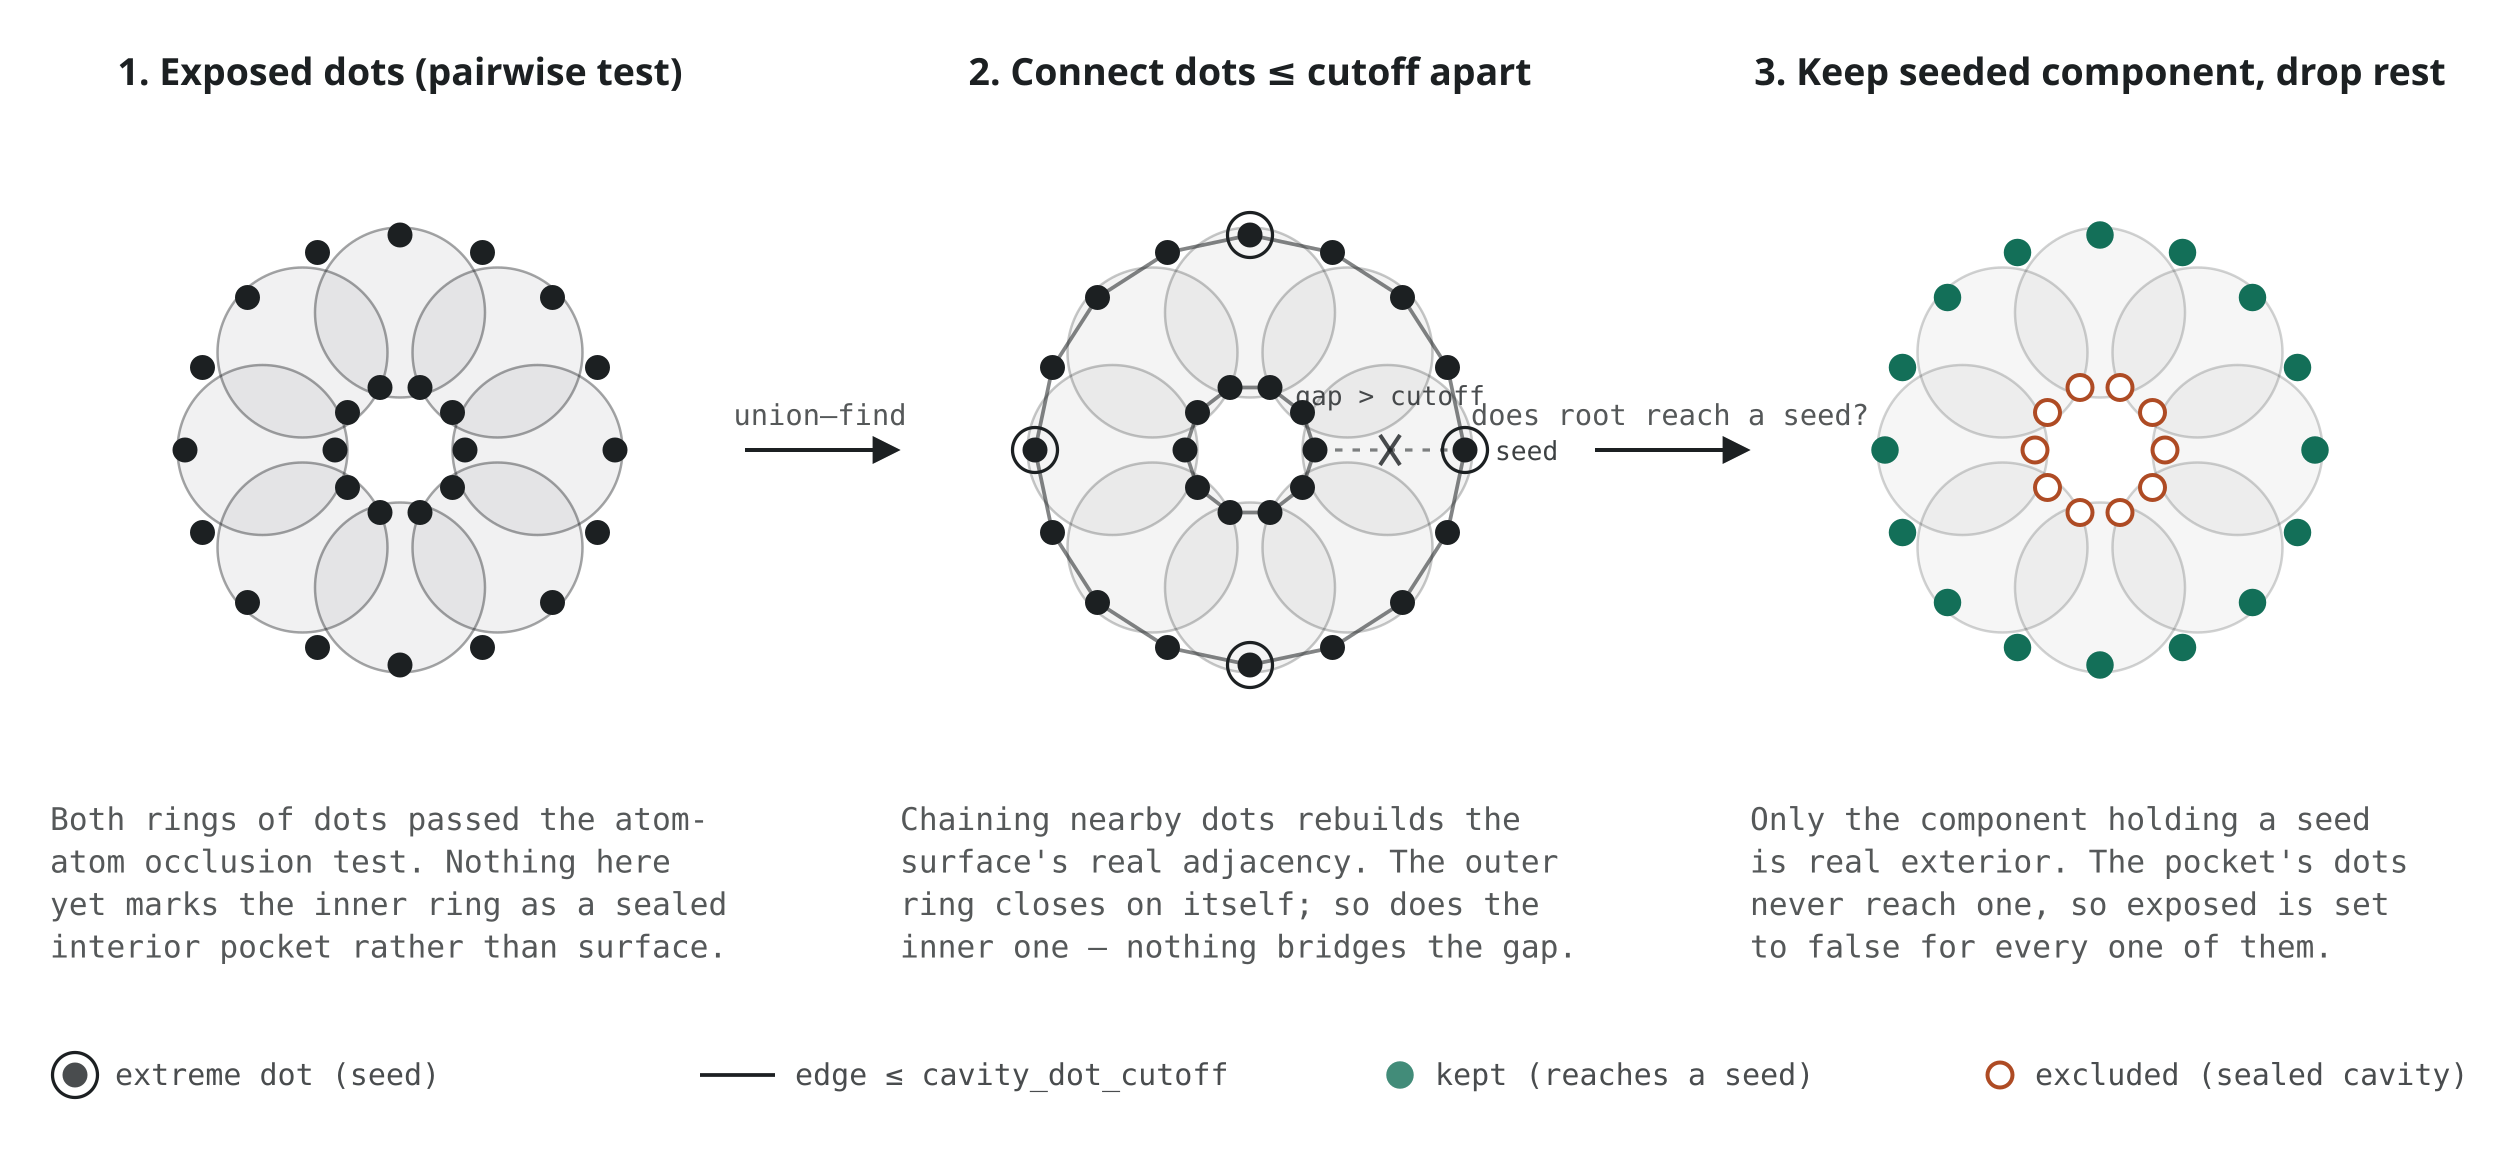
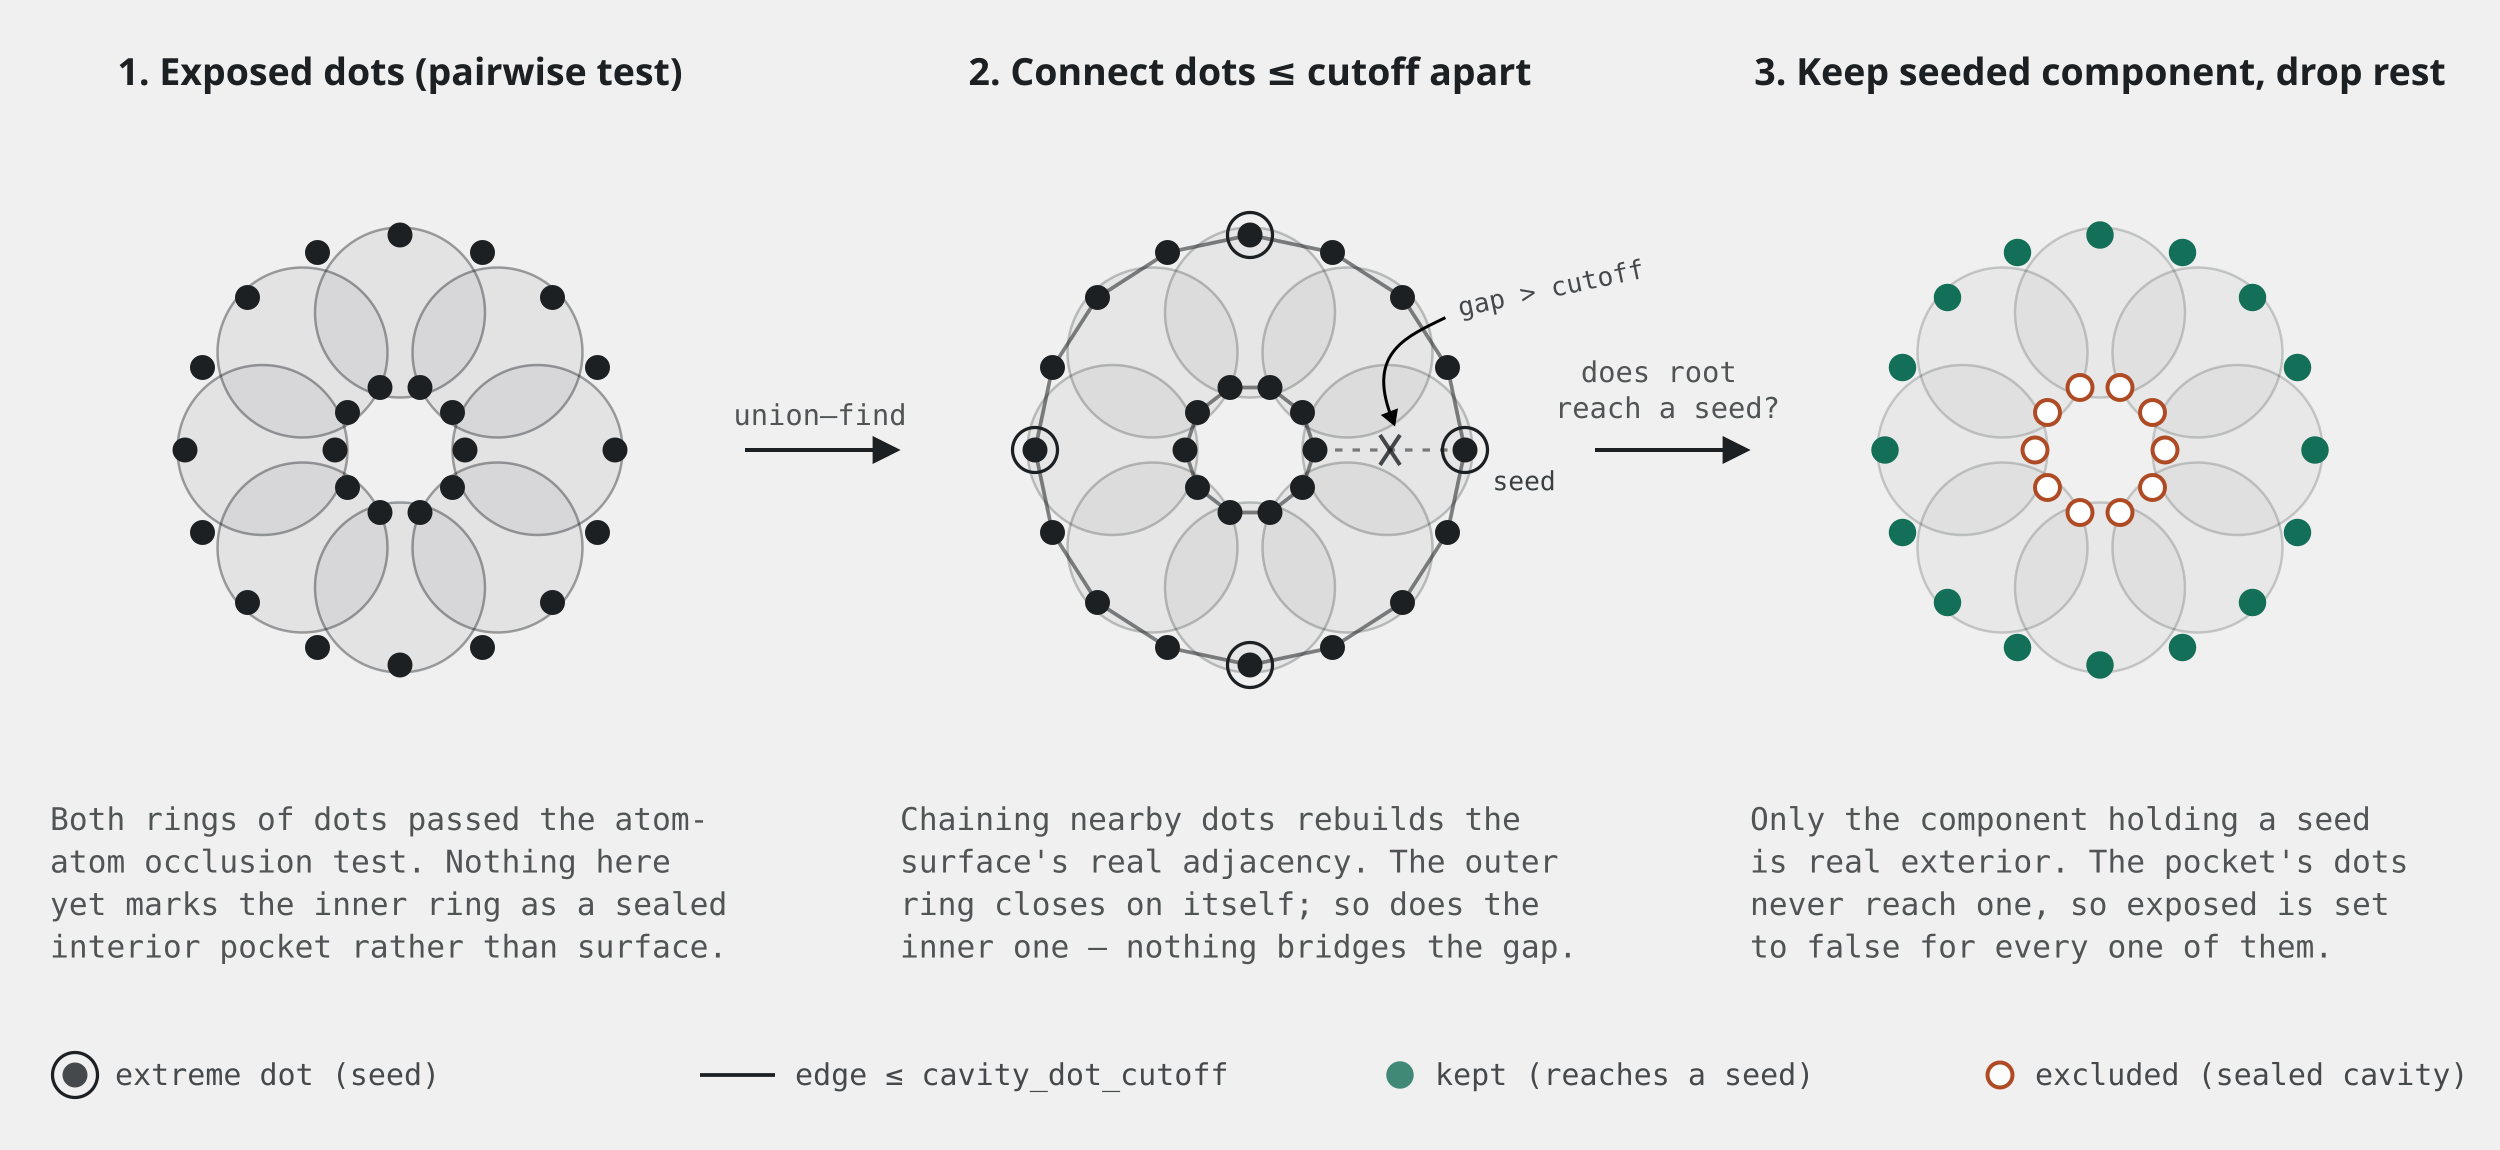
- <svg xmlns="http://www.w3.org/2000/svg" viewBox="0 0 1000 460" role="img" aria-label="Three-panel diagram: a ring of atoms with a sealed central cavity has exposed dots on both its outer surface and its inner cavity wall; connecting dots within a cutoff distance forms two disconnected rings, since the gap between them is wider than the cutoff; only the ring reachable from a seeded extreme dot is kept, the other is cleared.">
-   <defs>
+ <svg xmlns="http://www.w3.org/2000/svg" viewBox="0 0 1000 460" role="img" aria-label="Three-panel diagram: a ring of atoms with a sealed central cavity has exposed dots on both its outer surface and its inner cavity wall; connecting dots within a cutoff distance forms two disconnected rings, since the gap between them is wider than the cutoff; only the ring reachable from a seeded extreme dot is kept, the other is cleared." version="1.1" id="svg377">
+   <defs id="defs5">
+     <marker style="overflow:visible" id="TriangleStart" refX="0" refY="0" orient="auto-start-reverse" markerWidth="5.324" markerHeight="6.155" viewBox="0 0 5.324 6.155" preserveAspectRatio="xMidYMid">
+       <path transform="scale(0.5)" style="fill:context-stroke;fill-rule:evenodd;stroke:context-stroke;stroke-width:1pt" d="M 5.77,0 -2.88,5 V -5 Z" id="path135" />
+     </marker>
    <marker id="cavex-arrow" viewBox="0 0 10 10" refX="8" refY="5" markerWidth="7" markerHeight="7" orient="auto-start-reverse">
-       <path d="M0,0 L10,5 L0,10 z" fill="#1C2022" />
+       <path d="M0,0 L10,5 L0,10 z" fill="#1C2022" id="path2" />
    </marker>
  </defs>
-   <rect x="0" y="0" width="1000" height="460" fill="#ffffff" />
-   <text x="160" y="34" text-anchor="middle" font-family="sans-serif" font-weight="700" font-size="15" fill="#1C2022">1. Exposed dots (pairwise test)</text>
-   <g transform="translate(30,50)" fill="none">
-     <g stroke="#1C2022" stroke-opacity="0.4" fill="#1C2022" fill-opacity="0.06">
-       <circle cx="185" cy="130" r="34" />
-       <circle cx="169" cy="169" r="34" />
-       <circle cx="130" cy="185" r="34" />
-       <circle cx="91" cy="169" r="34" />
-       <circle cx="75" cy="130" r="34" />
-       <circle cx="91" cy="91" r="34" />
-       <circle cx="130" cy="75" r="34" />
-       <circle cx="169" cy="91" r="34" />
-     </g>
-     <g fill="#1C2022">
-       <circle cx="216" cy="130" r="5" />
-       <circle cx="209" cy="163" r="5" />
-       <circle cx="191" cy="191" r="5" />
-       <circle cx="163" cy="209" r="5" />
-       <circle cx="130" cy="216" r="5" />
-       <circle cx="97" cy="209" r="5" />
-       <circle cx="69" cy="191" r="5" />
-       <circle cx="51" cy="163" r="5" />
-       <circle cx="44" cy="130" r="5" />
-       <circle cx="51" cy="97" r="5" />
-       <circle cx="69" cy="69" r="5" />
-       <circle cx="97" cy="51" r="5" />
-       <circle cx="130" cy="44" r="5" />
-       <circle cx="163" cy="51" r="5" />
-       <circle cx="191" cy="69" r="5" />
-       <circle cx="209" cy="97" r="5" />
-       <circle cx="156" cy="130" r="5" />
-       <circle cx="151" cy="145" r="5" />
-       <circle cx="138" cy="155" r="5" />
-       <circle cx="122" cy="155" r="5" />
-       <circle cx="109" cy="145" r="5" />
-       <circle cx="104" cy="130" r="5" />
-       <circle cx="109" cy="115" r="5" />
-       <circle cx="122" cy="105" r="5" />
-       <circle cx="138" cy="105" r="5" />
-       <circle cx="151" cy="115" r="5" />
-     </g>
-   </g>
-   <text font-family="monospace" font-size="12.5" fill="#1C2022" fill-opacity="0.75">
-     <tspan x="20" y="332">Both rings of dots passed the atom-</tspan>
-     <tspan x="20" y="349">atom occlusion test. Nothing here</tspan>
-     <tspan x="20" y="366">yet marks the inner ring as a sealed</tspan>
-     <tspan x="20" y="383">interior pocket rather than surface.</tspan>
-   </text>
-   <line x1="298" y1="180" x2="358" y2="180" stroke="#1C2022" stroke-width="1.6" marker-end="url(#cavex-arrow)" />
-   <text x="328" y="170" text-anchor="middle" font-family="monospace" font-size="11.5" fill="#1C2022" fill-opacity="0.75">union–find</text>
-   <text x="500" y="34" text-anchor="middle" font-family="sans-serif" font-weight="700" font-size="15" fill="#1C2022">2. Connect dots ≤ cutoff apart</text>
-   <g transform="translate(370,50)" fill="none">
-     <g stroke="#1C2022" stroke-opacity="0.25" fill="#1C2022" fill-opacity="0.05">
-       <circle cx="185" cy="130" r="34" />
-       <circle cx="169" cy="169" r="34" />
-       <circle cx="130" cy="185" r="34" />
-       <circle cx="91" cy="169" r="34" />
-       <circle cx="75" cy="130" r="34" />
-       <circle cx="91" cy="91" r="34" />
-       <circle cx="130" cy="75" r="34" />
-       <circle cx="169" cy="91" r="34" />
-     </g>
-     <g stroke="#1C2022" stroke-opacity="0.55" stroke-width="1.5">
-       <line x1="216" y1="130" x2="209" y2="163" />
-       <line x1="209" y1="163" x2="191" y2="191" />
-       <line x1="191" y1="191" x2="163" y2="209" />
-       <line x1="163" y1="209" x2="130" y2="216" />
-       <line x1="130" y1="216" x2="97" y2="209" />
-       <line x1="97" y1="209" x2="69" y2="191" />
-       <line x1="69" y1="191" x2="51" y2="163" />
-       <line x1="51" y1="163" x2="44" y2="130" />
-       <line x1="44" y1="130" x2="51" y2="97" />
-       <line x1="51" y1="97" x2="69" y2="69" />
-       <line x1="69" y1="69" x2="97" y2="51" />
-       <line x1="97" y1="51" x2="130" y2="44" />
-       <line x1="130" y1="44" x2="163" y2="51" />
-       <line x1="163" y1="51" x2="191" y2="69" />
-       <line x1="191" y1="69" x2="209" y2="97" />
-       <line x1="209" y1="97" x2="216" y2="130" />
-     </g>
-     <g stroke="#1C2022" stroke-opacity="0.55" stroke-width="1.5">
-       <line x1="156" y1="130" x2="151" y2="145" />
-       <line x1="151" y1="145" x2="138" y2="155" />
-       <line x1="138" y1="155" x2="122" y2="155" />
-       <line x1="122" y1="155" x2="109" y2="145" />
-       <line x1="109" y1="145" x2="104" y2="130" />
-       <line x1="104" y1="130" x2="109" y2="115" />
-       <line x1="109" y1="115" x2="122" y2="105" />
-       <line x1="122" y1="105" x2="138" y2="105" />
-       <line x1="138" y1="105" x2="151" y2="115" />
-       <line x1="151" y1="115" x2="156" y2="130" />
-     </g>
-     <line x1="216" y1="130" x2="156" y2="130" stroke="#1C2022" stroke-opacity="0.55" stroke-width="1.3" stroke-dasharray="3 4" />
-     <g stroke="#1C2022" stroke-opacity="0.8" stroke-width="1.6">
-       <line x1="182" y1="124" x2="190" y2="136" />
-       <line x1="190" y1="124" x2="182" y2="136" />
-     </g>
-     <text x="186" y="112" text-anchor="middle" font-family="monospace" font-size="10.5" fill="#1C2022" fill-opacity="0.8">gap &gt; cutoff</text>
-     <g fill="#1C2022">
-       <circle cx="209" cy="163" r="5" />
-       <circle cx="191" cy="191" r="5" />
-       <circle cx="163" cy="209" r="5" />
-       <circle cx="97" cy="209" r="5" />
-       <circle cx="69" cy="191" r="5" />
-       <circle cx="51" cy="163" r="5" />
-       <circle cx="51" cy="97" r="5" />
-       <circle cx="69" cy="69" r="5" />
-       <circle cx="97" cy="51" r="5" />
-       <circle cx="163" cy="51" r="5" />
-       <circle cx="191" cy="69" r="5" />
-       <circle cx="209" cy="97" r="5" />
-       <circle cx="156" cy="130" r="5" />
-       <circle cx="151" cy="145" r="5" />
-       <circle cx="138" cy="155" r="5" />
-       <circle cx="122" cy="155" r="5" />
-       <circle cx="109" cy="145" r="5" />
-       <circle cx="104" cy="130" r="5" />
-       <circle cx="109" cy="115" r="5" />
-       <circle cx="122" cy="105" r="5" />
-       <circle cx="138" cy="105" r="5" />
-       <circle cx="151" cy="115" r="5" />
-     </g>
-     <g fill="#1C2022">
-       <circle cx="216" cy="130" r="5" />
-       <circle cx="130" cy="216" r="5" />
-       <circle cx="44" cy="130" r="5" />
-       <circle cx="130" cy="44" r="5" />
-     </g>
-     <g fill="none" stroke="#1C2022" stroke-width="1.3">
-       <circle cx="216" cy="130" r="9" />
-       <circle cx="130" cy="216" r="9" />
-       <circle cx="44" cy="130" r="9" />
-       <circle cx="130" cy="44" r="9" />
-     </g>
-     <text x="228" y="134" font-family="monospace" font-size="10.5" fill="#1C2022" fill-opacity="0.85">seed</text>
-   </g>
-   <text font-family="monospace" font-size="12.5" fill="#1C2022" fill-opacity="0.75">
-     <tspan x="360" y="332">Chaining nearby dots rebuilds the</tspan>
-     <tspan x="360" y="349">surface's real adjacency. The outer</tspan>
-     <tspan x="360" y="366">ring closes on itself; so does the</tspan>
-     <tspan x="360" y="383">inner one — nothing bridges the gap.</tspan>
-   </text>
-   <line x1="638" y1="180" x2="698" y2="180" stroke="#1C2022" stroke-width="1.6" marker-end="url(#cavex-arrow)" />
-   <text x="668" y="170" text-anchor="middle" font-family="monospace" font-size="11.5" fill="#1C2022" fill-opacity="0.75">does root reach a seed?</text>
-   <text x="840" y="34" text-anchor="middle" font-family="sans-serif" font-weight="700" font-size="15" fill="#1C2022">3. Keep seeded component, drop rest</text>
-   <g transform="translate(710,50)" fill="none">
-     <g stroke="#1C2022" stroke-opacity="0.2" fill="#1C2022" fill-opacity="0.04">
-       <circle cx="185" cy="130" r="34" />
-       <circle cx="169" cy="169" r="34" />
-       <circle cx="130" cy="185" r="34" />
-       <circle cx="91" cy="169" r="34" />
-       <circle cx="75" cy="130" r="34" />
-       <circle cx="91" cy="91" r="34" />
-       <circle cx="130" cy="75" r="34" />
-       <circle cx="169" cy="91" r="34" />
-     </g>
-     <g fill="#136F58">
-       <circle cx="216" cy="130" r="5.5" />
-       <circle cx="209" cy="163" r="5.5" />
-       <circle cx="191" cy="191" r="5.5" />
-       <circle cx="163" cy="209" r="5.5" />
-       <circle cx="130" cy="216" r="5.5" />
-       <circle cx="97" cy="209" r="5.5" />
-       <circle cx="69" cy="191" r="5.5" />
-       <circle cx="51" cy="163" r="5.5" />
-       <circle cx="44" cy="130" r="5.5" />
-       <circle cx="51" cy="97" r="5.5" />
-       <circle cx="69" cy="69" r="5.5" />
-       <circle cx="97" cy="51" r="5.5" />
-       <circle cx="130" cy="44" r="5.5" />
-       <circle cx="163" cy="51" r="5.5" />
-       <circle cx="191" cy="69" r="5.5" />
-       <circle cx="209" cy="97" r="5.5" />
-     </g>
-     <g stroke="#AE4B24" stroke-width="1.6" fill="#ffffff">
-       <circle cx="156" cy="130" r="5" />
-       <circle cx="151" cy="145" r="5" />
-       <circle cx="138" cy="155" r="5" />
-       <circle cx="122" cy="155" r="5" />
-       <circle cx="109" cy="145" r="5" />
-       <circle cx="104" cy="130" r="5" />
-       <circle cx="109" cy="115" r="5" />
-       <circle cx="122" cy="105" r="5" />
-       <circle cx="138" cy="105" r="5" />
-       <circle cx="151" cy="115" r="5" />
-     </g>
-   </g>
-   <text font-family="monospace" font-size="12.5" fill="#1C2022" fill-opacity="0.75">
-     <tspan x="700" y="332">Only the component holding a seed</tspan>
-     <tspan x="700" y="349">is real exterior. The pocket's dots</tspan>
-     <tspan x="700" y="366">never reach one, so exposed is set</tspan>
-     <tspan x="700" y="383">to false for every one of them.</tspan>
-   </text>
-   <g font-family="monospace" font-size="12" fill="#1C2022" fill-opacity="0.8">
-     <circle cx="30" cy="430" r="5" fill="#1C2022" />
-     <circle cx="30" cy="430" r="9" fill="none" stroke="#1C2022" stroke-width="1.3" />
-     <text x="46" y="434">extreme dot (seed)</text>
-     <line x1="280" y1="430" x2="310" y2="430" stroke="#1C2022" stroke-width="1.5" />
-     <text x="318" y="434">edge ≤ cavity_dot_cutoff</text>
-     <circle cx="560" cy="430" r="5.5" fill="#136F58" />
-     <text x="574" y="434">kept (reaches a seed)</text>
-     <circle cx="800" cy="430" r="5" stroke="#AE4B24" stroke-width="1.6" fill="#ffffff" />
-     <text x="814" y="434">excluded (sealed cavity)</text>
-   </g>
+   <text x="160" y="34" text-anchor="middle" font-family="sans-serif" font-weight="700" font-size="15" fill="#1C2022" id="text9">1. Exposed dots (pairwise test)</text>
+   <g transform="translate(30,50)" fill="none" id="g83">
+     <g stroke="#1C2022" stroke-opacity="0.4" fill="#1C2022" fill-opacity="0.06" id="g27">
+       <circle cx="185" cy="130" r="34" id="circle11" />
+       <circle cx="169" cy="169" r="34" id="circle13" />
+       <circle cx="130" cy="185" r="34" id="circle15" />
+       <circle cx="91" cy="169" r="34" id="circle17" />
+       <circle cx="75" cy="130" r="34" id="circle19" />
+       <circle cx="91" cy="91" r="34" id="circle21" />
+       <circle cx="130" cy="75" r="34" id="circle23" />
+       <circle cx="169" cy="91" r="34" id="circle25" />
+     </g>
+     <g fill="#1C2022" id="g81">
+       <circle cx="216" cy="130" r="5" id="circle29" />
+       <circle cx="209" cy="163" r="5" id="circle31" />
+       <circle cx="191" cy="191" r="5" id="circle33" />
+       <circle cx="163" cy="209" r="5" id="circle35" />
+       <circle cx="130" cy="216" r="5" id="circle37" />
+       <circle cx="97" cy="209" r="5" id="circle39" />
+       <circle cx="69" cy="191" r="5" id="circle41" />
+       <circle cx="51" cy="163" r="5" id="circle43" />
+       <circle cx="44" cy="130" r="5" id="circle45" />
+       <circle cx="51" cy="97" r="5" id="circle47" />
+       <circle cx="69" cy="69" r="5" id="circle49" />
+       <circle cx="97" cy="51" r="5" id="circle51" />
+       <circle cx="130" cy="44" r="5" id="circle53" />
+       <circle cx="163" cy="51" r="5" id="circle55" />
+       <circle cx="191" cy="69" r="5" id="circle57" />
+       <circle cx="209" cy="97" r="5" id="circle59" />
+       <circle cx="156" cy="130" r="5" id="circle61" />
+       <circle cx="151" cy="145" r="5" id="circle63" />
+       <circle cx="138" cy="155" r="5" id="circle65" />
+       <circle cx="122" cy="155" r="5" id="circle67" />
+       <circle cx="109" cy="145" r="5" id="circle69" />
+       <circle cx="104" cy="130" r="5" id="circle71" />
+       <circle cx="109" cy="115" r="5" id="circle73" />
+       <circle cx="122" cy="105" r="5" id="circle75" />
+       <circle cx="138" cy="105" r="5" id="circle77" />
+       <circle cx="151" cy="115" r="5" id="circle79" />
+     </g>
+   </g>
+   <text font-family="monospace" font-size="12.5" fill="#1C2022" fill-opacity="0.75" id="text93">
+     <tspan x="20" y="332" id="tspan85">Both rings of dots passed the atom-</tspan>
+     <tspan x="20" y="349" id="tspan87">atom occlusion test. Nothing here</tspan>
+     <tspan x="20" y="366" id="tspan89">yet marks the inner ring as a sealed</tspan>
+     <tspan x="20" y="383" id="tspan91">interior pocket rather than surface.</tspan>
+   </text>
+   <line x1="298" y1="180" x2="358" y2="180" stroke="#1C2022" stroke-width="1.6" marker-end="url(#cavex-arrow)" id="line95" />
+   <text x="328" y="170" text-anchor="middle" font-family="monospace" font-size="11.5" fill="#1C2022" fill-opacity="0.75" id="text97">union–find</text>
+   <text x="500" y="34" text-anchor="middle" font-family="sans-serif" font-weight="700" font-size="15" fill="#1C2022" id="text99">2. Connect dots ≤ cutoff apart</text>
+   <g stroke="#1c2022" stroke-opacity="0.25" fill="#1c2022" fill-opacity="0.05" id="g117" transform="translate(370,50)">
+     <circle cx="185" cy="130" r="34" id="circle101" />
+     <circle cx="169" cy="169" r="34" id="circle103" />
+     <circle cx="130" cy="185" r="34" id="circle105" />
+     <circle cx="91" cy="169" r="34" id="circle107" />
+     <circle cx="75" cy="130" r="34" id="circle109" />
+     <circle cx="91" cy="91" r="34" id="circle111" />
+     <circle cx="130" cy="75" r="34" id="circle113" />
+     <circle cx="169" cy="91" r="34" id="circle115" />
+   </g>
+   <g stroke="#1c2022" stroke-opacity="0.55" stroke-width="1.5" id="g151" transform="translate(370,50)" style="fill:none">
+     <line x1="216" y1="130" x2="209" y2="163" id="line119" />
+     <line x1="209" y1="163" x2="191" y2="191" id="line121" />
+     <line x1="191" y1="191" x2="163" y2="209" id="line123" />
+     <line x1="163" y1="209" x2="130" y2="216" id="line125" />
+     <line x1="130" y1="216" x2="97" y2="209" id="line127" />
+     <line x1="97" y1="209" x2="69" y2="191" id="line129" />
+     <line x1="69" y1="191" x2="51" y2="163" id="line131" />
+     <line x1="51" y1="163" x2="44" y2="130" id="line133" />
+     <line x1="44" y1="130" x2="51" y2="97" id="line135" />
+     <line x1="51" y1="97" x2="69" y2="69" id="line137" />
+     <line x1="69" y1="69" x2="97" y2="51" id="line139" />
+     <line x1="97" y1="51" x2="130" y2="44" id="line141" />
+     <line x1="130" y1="44" x2="163" y2="51" id="line143" />
+     <line x1="163" y1="51" x2="191" y2="69" id="line145" />
+     <line x1="191" y1="69" x2="209" y2="97" id="line147" />
+     <line x1="209" y1="97" x2="216" y2="130" id="line149" />
+   </g>
+   <g stroke="#1c2022" stroke-opacity="0.55" stroke-width="1.5" id="g173" transform="translate(370,50)" style="fill:none">
+     <line x1="156" y1="130" x2="151" y2="145" id="line153" />
+     <line x1="151" y1="145" x2="138" y2="155" id="line155" />
+     <line x1="138" y1="155" x2="122" y2="155" id="line157" />
+     <line x1="122" y1="155" x2="109" y2="145" id="line159" />
+     <line x1="109" y1="145" x2="104" y2="130" id="line161" />
+     <line x1="104" y1="130" x2="109" y2="115" id="line163" />
+     <line x1="109" y1="115" x2="122" y2="105" id="line165" />
+     <line x1="122" y1="105" x2="138" y2="105" id="line167" />
+     <line x1="138" y1="105" x2="151" y2="115" id="line169" />
+     <line x1="151" y1="115" x2="156" y2="130" id="line171" />
+   </g>
+   <line x1="586" y1="180" x2="526" y2="180" stroke="#1c2022" stroke-opacity="0.55" stroke-width="1.3" stroke-dasharray="3, 4" id="line175" style="fill:none" />
+   <g stroke="#1c2022" stroke-opacity="0.8" stroke-width="1.6" id="g181" transform="translate(370,50)" style="fill:none">
+     <line x1="182" y1="124" x2="190" y2="136" id="line177" />
+     <line x1="190" y1="124" x2="182" y2="136" id="line179" />
+   </g>
+   <text x="583.283" y="244.303" text-anchor="middle" font-family="monospace" font-size="10.5px" fill="#1c2022" fill-opacity="0.8" id="text183" transform="rotate(-11.89811)">gap &gt; cutoff</text>
+   <g fill="#1c2022" id="g229" transform="translate(370,50)">
+     <circle cx="209" cy="163" r="5" id="circle185" />
+     <circle cx="191" cy="191" r="5" id="circle187" />
+     <circle cx="163" cy="209" r="5" id="circle189" />
+     <circle cx="97" cy="209" r="5" id="circle191" />
+     <circle cx="69" cy="191" r="5" id="circle193" />
+     <circle cx="51" cy="163" r="5" id="circle195" />
+     <circle cx="51" cy="97" r="5" id="circle197" />
+     <circle cx="69" cy="69" r="5" id="circle199" />
+     <circle cx="97" cy="51" r="5" id="circle201" />
+     <circle cx="163" cy="51" r="5" id="circle203" />
+     <circle cx="191" cy="69" r="5" id="circle205" />
+     <circle cx="209" cy="97" r="5" id="circle207" />
+     <circle cx="156" cy="130" r="5" id="circle209" />
+     <circle cx="151" cy="145" r="5" id="circle211" />
+     <circle cx="138" cy="155" r="5" id="circle213" />
+     <circle cx="122" cy="155" r="5" id="circle215" />
+     <circle cx="109" cy="145" r="5" id="circle217" />
+     <circle cx="104" cy="130" r="5" id="circle219" />
+     <circle cx="109" cy="115" r="5" id="circle221" />
+     <circle cx="122" cy="105" r="5" id="circle223" />
+     <circle cx="138" cy="105" r="5" id="circle225" />
+     <circle cx="151" cy="115" r="5" id="circle227" />
+   </g>
+   <g fill="#1c2022" id="g239" transform="translate(370,50)">
+     <circle cx="216" cy="130" r="5" id="circle231" />
+     <circle cx="130" cy="216" r="5" id="circle233" />
+     <circle cx="44" cy="130" r="5" id="circle235" />
+     <circle cx="130" cy="44" r="5" id="circle237" />
+   </g>
+   <g fill="none" stroke="#1c2022" stroke-width="1.3" id="g249" transform="translate(370,50)">
+     <circle cx="216" cy="130" r="9" id="circle241" />
+     <circle cx="130" cy="216" r="9" id="circle243" />
+     <circle cx="44" cy="130" r="9" id="circle245" />
+     <circle cx="130" cy="44" r="9" id="circle247" />
+   </g>
+   <text x="596.99" y="196.069" font-family="monospace" font-size="10.5px" fill="#1c2022" fill-opacity="0.85" id="text251">seed</text>
+   <text font-family="monospace" font-size="12.5" fill="#1C2022" fill-opacity="0.75" id="text263">
+     <tspan x="360" y="332" id="tspan255">Chaining nearby dots rebuilds the</tspan>
+     <tspan x="360" y="349" id="tspan257">surface's real adjacency. The outer</tspan>
+     <tspan x="360" y="366" id="tspan259">ring closes on itself; so does the</tspan>
+     <tspan x="360" y="383" id="tspan261">inner one — nothing bridges the gap.</tspan>
+   </text>
+   <line x1="638" y1="180" x2="698" y2="180" stroke="#1C2022" stroke-width="1.6" marker-end="url(#cavex-arrow)" id="line265" />
+   <text x="666.974" y="152.827" text-anchor="middle" font-family="monospace" font-size="11.5px" fill="#1c2022" fill-opacity="0.75" id="text267">
+     <tspan id="tspan1802" x="666.974" y="152.827">does root</tspan>
+     <tspan id="tspan1804" x="666.974" y="167.202">reach a seed?</tspan>
+   </text>
+   <text x="840" y="34" text-anchor="middle" font-family="sans-serif" font-weight="700" font-size="15" fill="#1C2022" id="text269">3. Keep seeded component, drop rest</text>
+   <g transform="translate(710,50)" fill="none" id="g345">
+     <g stroke="#1C2022" stroke-opacity="0.2" fill="#1C2022" fill-opacity="0.04" id="g287">
+       <circle cx="185" cy="130" r="34" id="circle271" />
+       <circle cx="169" cy="169" r="34" id="circle273" />
+       <circle cx="130" cy="185" r="34" id="circle275" />
+       <circle cx="91" cy="169" r="34" id="circle277" />
+       <circle cx="75" cy="130" r="34" id="circle279" />
+       <circle cx="91" cy="91" r="34" id="circle281" />
+       <circle cx="130" cy="75" r="34" id="circle283" />
+       <circle cx="169" cy="91" r="34" id="circle285" />
+     </g>
+     <g fill="#136F58" id="g321">
+       <circle cx="216" cy="130" r="5.5" id="circle289" />
+       <circle cx="209" cy="163" r="5.5" id="circle291" />
+       <circle cx="191" cy="191" r="5.5" id="circle293" />
+       <circle cx="163" cy="209" r="5.5" id="circle295" />
+       <circle cx="130" cy="216" r="5.5" id="circle297" />
+       <circle cx="97" cy="209" r="5.5" id="circle299" />
+       <circle cx="69" cy="191" r="5.5" id="circle301" />
+       <circle cx="51" cy="163" r="5.5" id="circle303" />
+       <circle cx="44" cy="130" r="5.5" id="circle305" />
+       <circle cx="51" cy="97" r="5.5" id="circle307" />
+       <circle cx="69" cy="69" r="5.5" id="circle309" />
+       <circle cx="97" cy="51" r="5.5" id="circle311" />
+       <circle cx="130" cy="44" r="5.5" id="circle313" />
+       <circle cx="163" cy="51" r="5.5" id="circle315" />
+       <circle cx="191" cy="69" r="5.5" id="circle317" />
+       <circle cx="209" cy="97" r="5.5" id="circle319" />
+     </g>
+     <g stroke="#AE4B24" stroke-width="1.6" fill="#ffffff" id="g343">
+       <circle cx="156" cy="130" r="5" id="circle323" />
+       <circle cx="151" cy="145" r="5" id="circle325" />
+       <circle cx="138" cy="155" r="5" id="circle327" />
+       <circle cx="122" cy="155" r="5" id="circle329" />
+       <circle cx="109" cy="145" r="5" id="circle331" />
+       <circle cx="104" cy="130" r="5" id="circle333" />
+       <circle cx="109" cy="115" r="5" id="circle335" />
+       <circle cx="122" cy="105" r="5" id="circle337" />
+       <circle cx="138" cy="105" r="5" id="circle339" />
+       <circle cx="151" cy="115" r="5" id="circle341" />
+     </g>
+   </g>
+   <text font-family="monospace" font-size="12.5" fill="#1C2022" fill-opacity="0.75" id="text355">
+     <tspan x="700" y="332" id="tspan347">Only the component holding a seed</tspan>
+     <tspan x="700" y="349" id="tspan349">is real exterior. The pocket's dots</tspan>
+     <tspan x="700" y="366" id="tspan351">never reach one, so exposed is set</tspan>
+     <tspan x="700" y="383" id="tspan353">to false for every one of them.</tspan>
+   </text>
+   <g font-family="monospace" font-size="12" fill="#1C2022" fill-opacity="0.8" id="g375">
+     <circle cx="30" cy="430" r="5" fill="#1C2022" id="circle357" />
+     <circle cx="30" cy="430" r="9" fill="none" stroke="#1C2022" stroke-width="1.3" id="circle359" />
+     <text x="46" y="434" id="text361">extreme dot (seed)</text>
+     <line x1="280" y1="430" x2="310" y2="430" stroke="#1C2022" stroke-width="1.5" id="line363" />
+     <text x="318" y="434" id="text365">edge ≤ cavity_dot_cutoff</text>
+     <circle cx="560" cy="430" r="5.5" fill="#136F58" id="circle367" />
+     <text x="574" y="434" id="text369">kept (reaches a seed)</text>
+     <circle cx="800" cy="430" r="5" stroke="#AE4B24" stroke-width="1.6" fill="#ffffff" id="circle371" />
+     <text x="814" y="434" id="text373">excluded (sealed cavity)</text>
+   </g>
+   <path style="fill:none;stroke:#000000;stroke-width:1.2;stroke-dasharray:none;stroke-opacity:1;marker-end:url(#TriangleStart)" d="m 578.155,127.044 c -14.975,7.406 -31.615,13.569 -21.65,39.589" id="path678" />
</svg>
